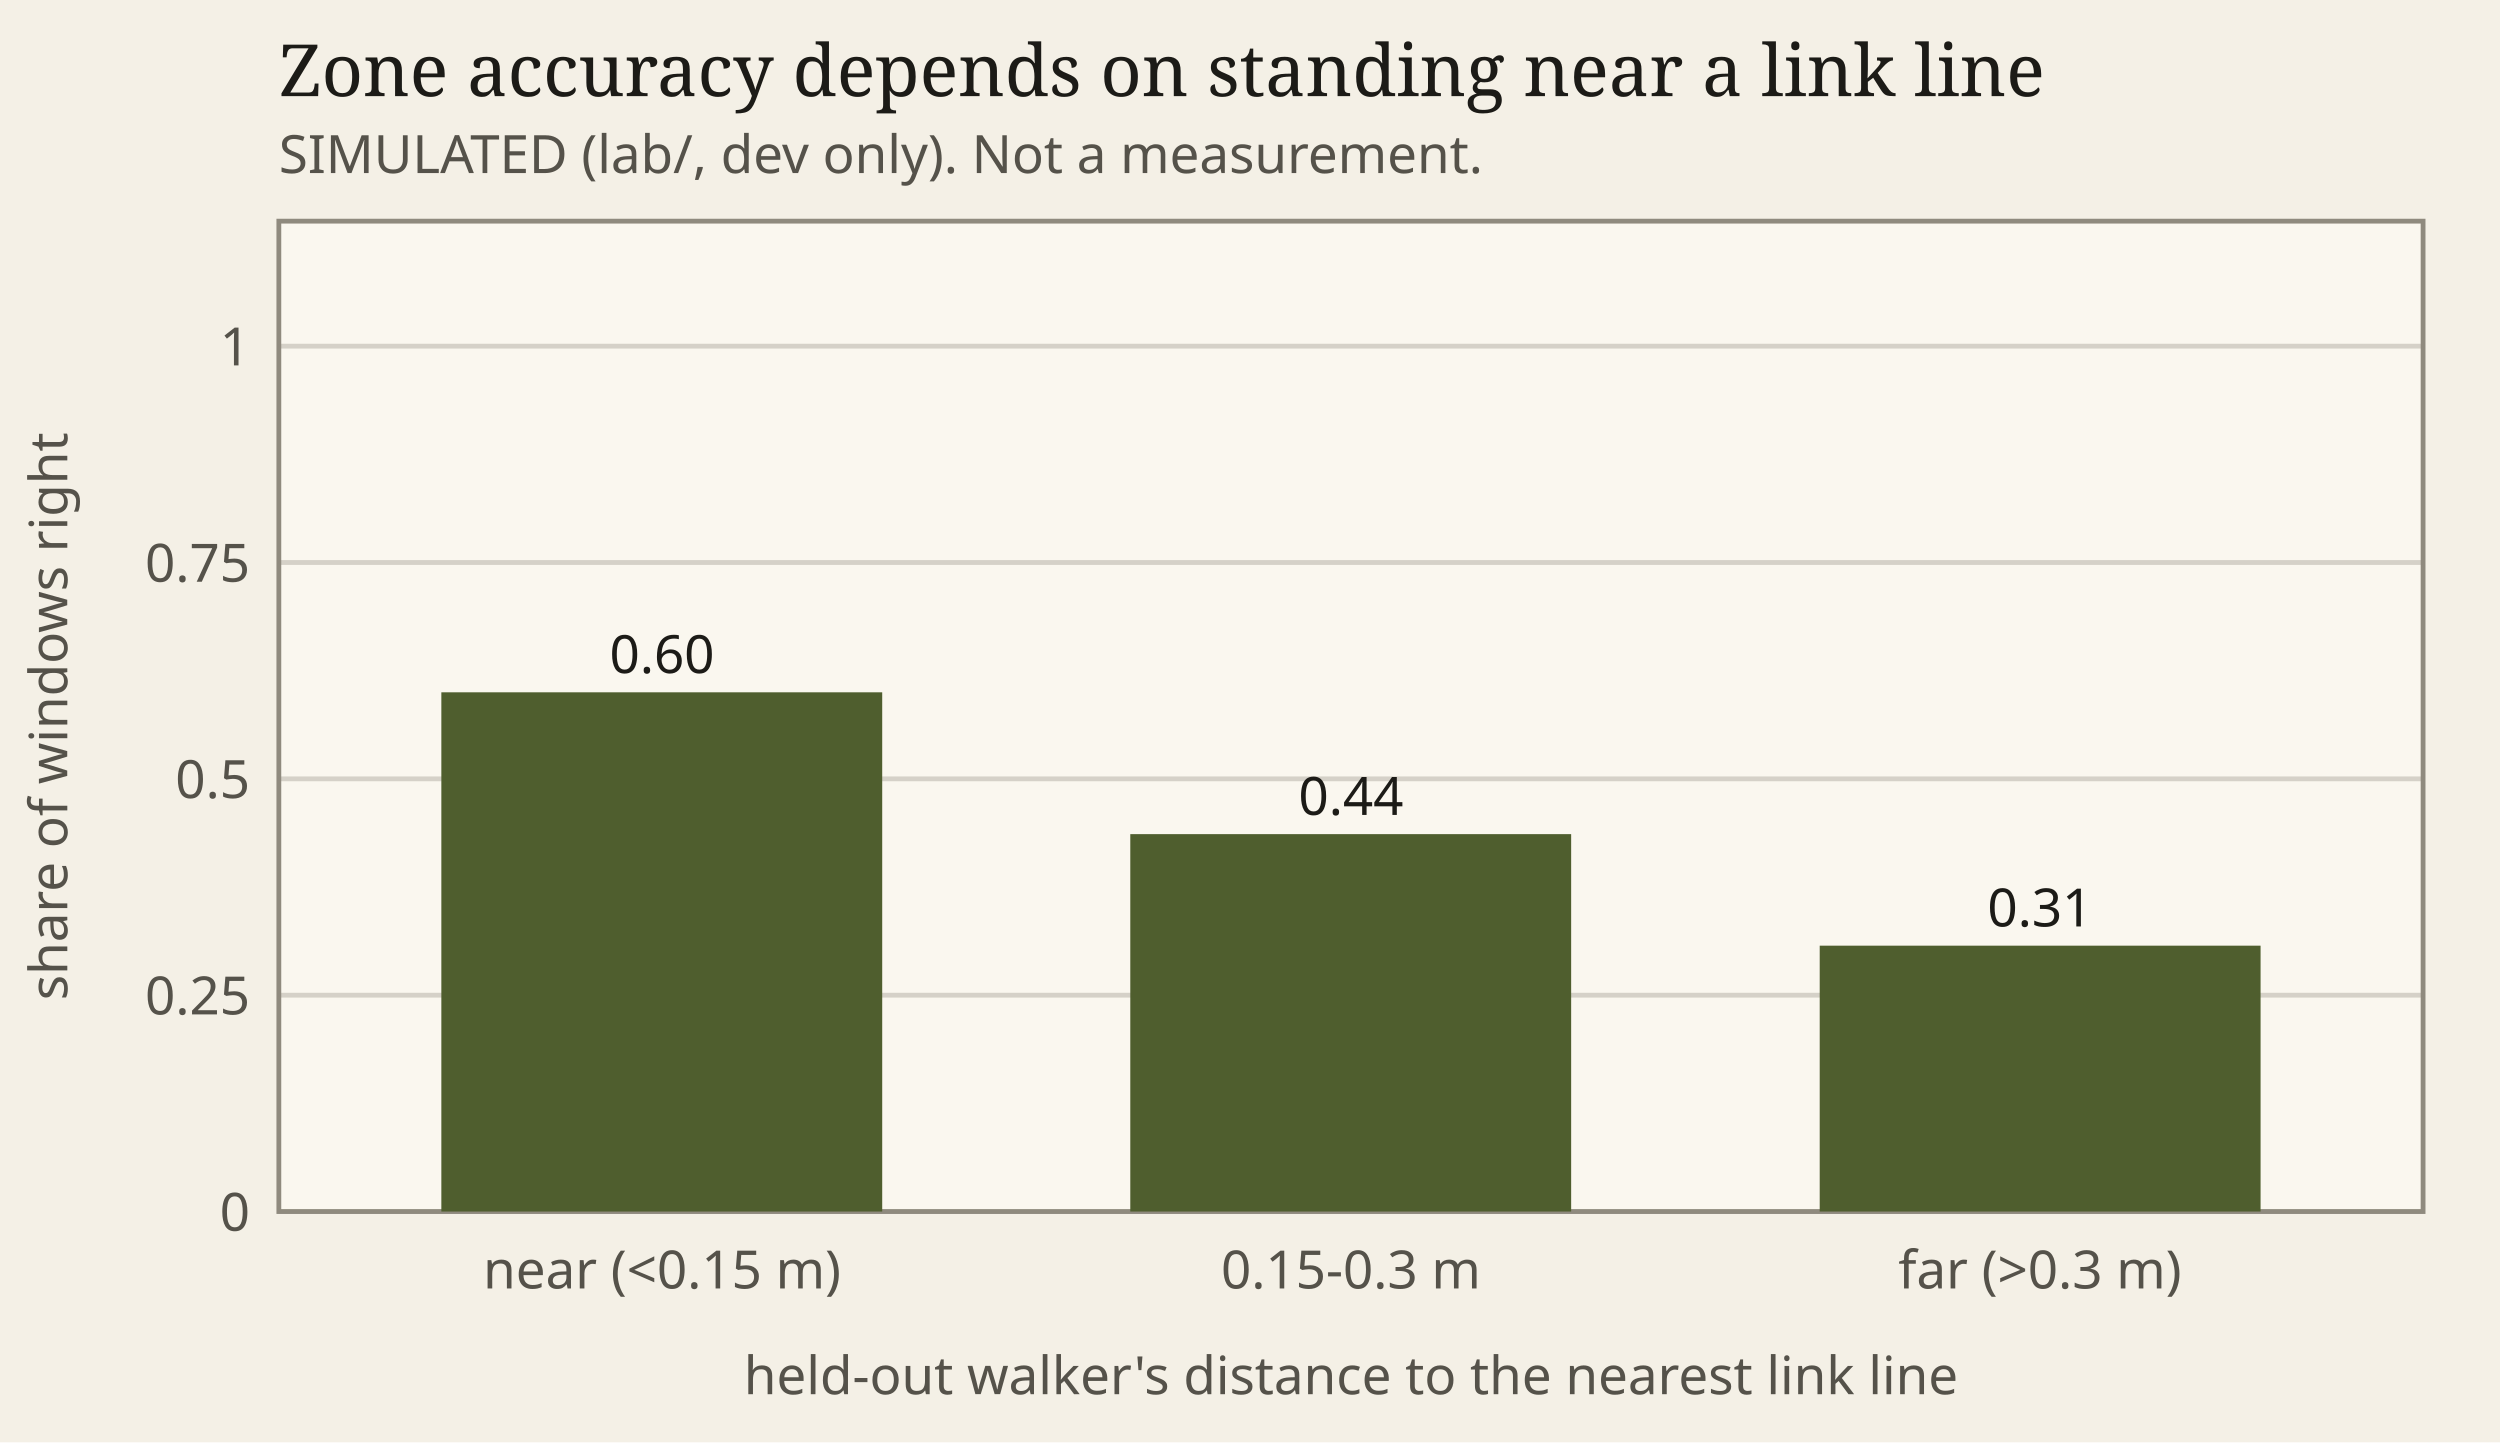
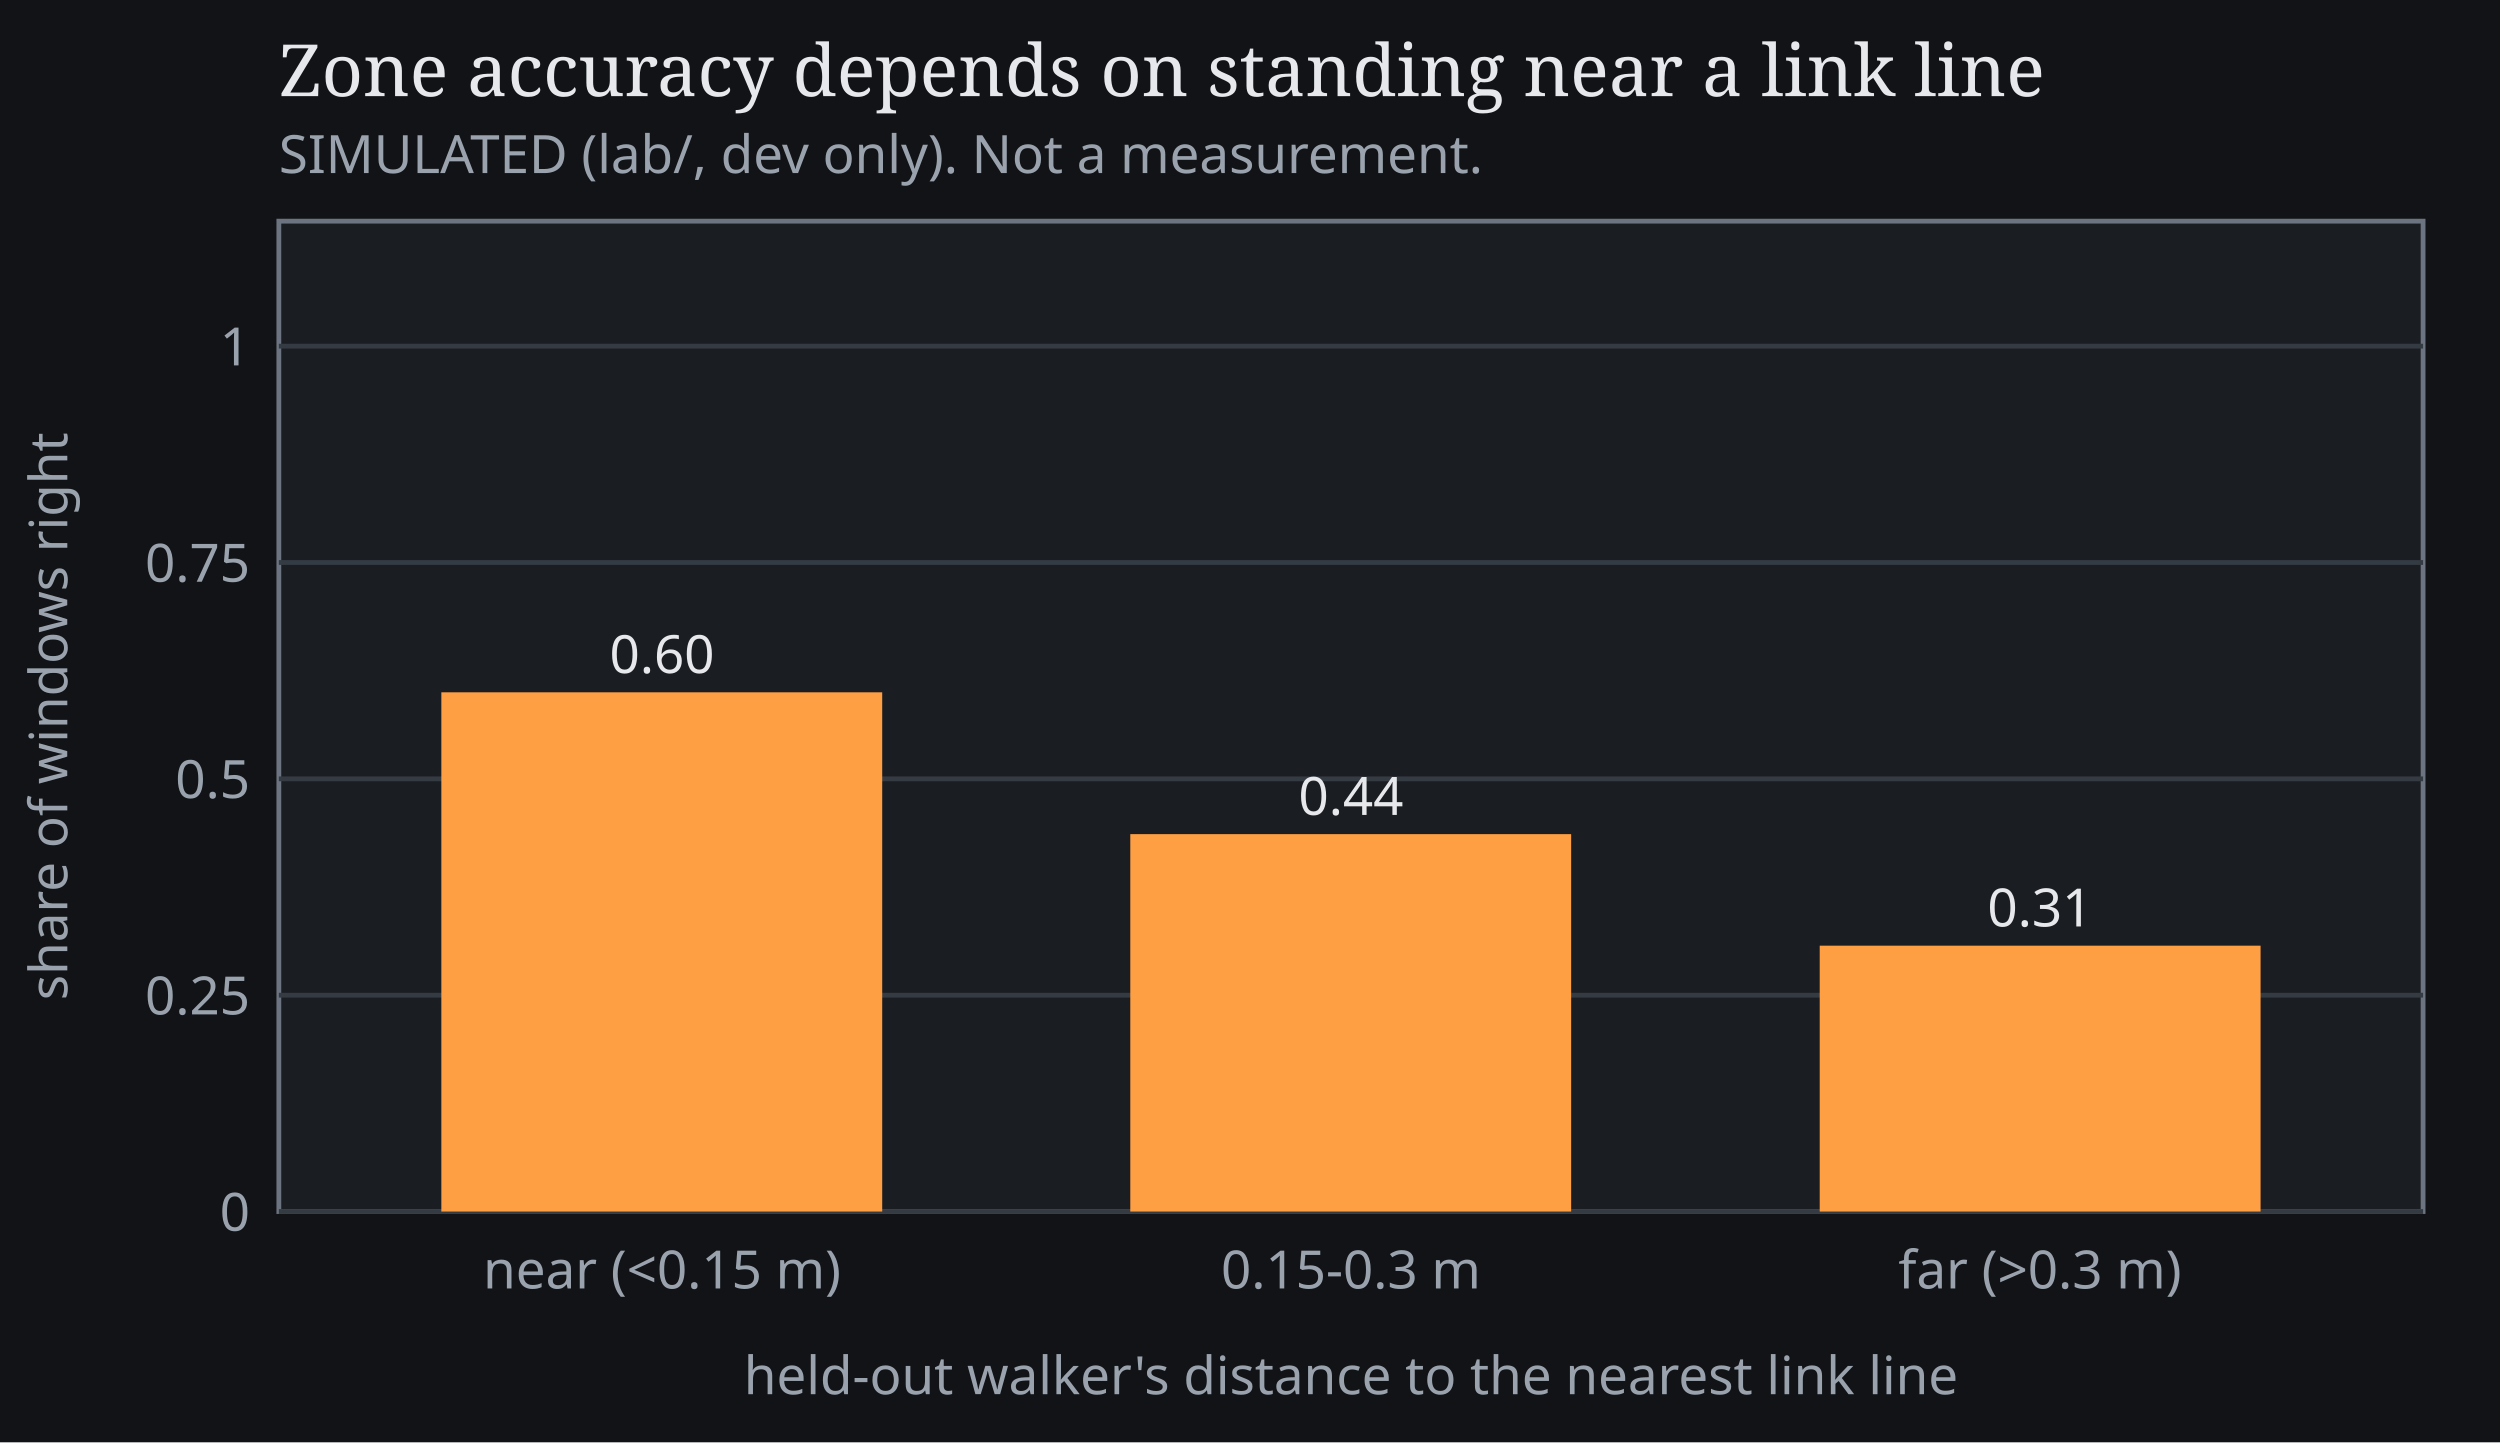
- <svg xmlns="http://www.w3.org/2000/svg" width="520" height="300" viewBox="0 0 520 300" font-family="Hanken Grotesk, sans-serif" font-size="11" fill="#1C1B17">
-   <rect width="520" height="300" fill="#F4F0E6" />
-   <rect x="58" y="46" width="446" height="206" fill="#FAF7EF" stroke="#8F8A7E" />
+ <svg xmlns="http://www.w3.org/2000/svg" width="520" height="300" viewBox="0 0 520 300" font-family="Hanken Grotesk, sans-serif" font-size="11" fill="#E6E8EB">
+   <rect width="520" height="300" fill="#111316" />
+   <rect x="58" y="46" width="446" height="206" fill="#1A1D21" stroke="#6B7480" />
  <text x="58" y="20" font-family="Newsreader, serif" font-size="15">Zone accuracy depends on standing near a link line</text>
-   <text x="58" y="36" fill="#55524A">SIMULATED (lab/, dev only). Not a measurement.</text>
-   <text x="281" y="290" text-anchor="middle" fill="#55524A">held-out walker's distance to the nearest link line</text>
-   <text transform="translate(14 149) rotate(-90)" text-anchor="middle" fill="#55524A">share of windows right</text>
-   <line x1="58" x2="504" y1="252.0" y2="252.0" stroke="#8F8A7E" stroke-opacity="0.35" />
-   <text x="52" y="256.0" text-anchor="end" fill="#55524A">0</text>
-   <line x1="58" x2="504" y1="207.0" y2="207.0" stroke="#8F8A7E" stroke-opacity="0.35" />
-   <text x="52" y="211.0" text-anchor="end" fill="#55524A">0.25</text>
-   <line x1="58" x2="504" y1="162.0" y2="162.0" stroke="#8F8A7E" stroke-opacity="0.35" />
-   <text x="52" y="166.0" text-anchor="end" fill="#55524A">0.5</text>
-   <line x1="58" x2="504" y1="117.0" y2="117.0" stroke="#8F8A7E" stroke-opacity="0.35" />
-   <text x="52" y="121.0" text-anchor="end" fill="#55524A">0.75</text>
-   <line x1="58" x2="504" y1="72.0" y2="72.0" stroke="#8F8A7E" stroke-opacity="0.35" />
-   <text x="52" y="76.0" text-anchor="end" fill="#55524A">1</text>
-   <rect x="91.8" y="144.0" width="91.7" height="108.0" fill="#4F5E2E" />
+   <text x="58" y="36" fill="#9AA3AD">SIMULATED (lab/, dev only). Not a measurement.</text>
+   <text x="281" y="290" text-anchor="middle" fill="#9AA3AD">held-out walker's distance to the nearest link line</text>
+   <text transform="translate(14 149) rotate(-90)" text-anchor="middle" fill="#9AA3AD">share of windows right</text>
+   <line x1="58" x2="504" y1="252.0" y2="252.0" stroke="#353B43" />
+   <text x="52" y="256.0" text-anchor="end" fill="#9AA3AD">0</text>
+   <line x1="58" x2="504" y1="207.0" y2="207.0" stroke="#353B43" />
+   <text x="52" y="211.0" text-anchor="end" fill="#9AA3AD">0.25</text>
+   <line x1="58" x2="504" y1="162.0" y2="162.0" stroke="#353B43" />
+   <text x="52" y="166.0" text-anchor="end" fill="#9AA3AD">0.5</text>
+   <line x1="58" x2="504" y1="117.0" y2="117.0" stroke="#353B43" />
+   <text x="52" y="121.0" text-anchor="end" fill="#9AA3AD">0.75</text>
+   <line x1="58" x2="504" y1="72.0" y2="72.0" stroke="#353B43" />
+   <text x="52" y="76.0" text-anchor="end" fill="#9AA3AD">1</text>
+   <rect x="91.8" y="144.0" width="91.7" height="108.0" fill="#FF9F43" />
  <text x="137.7" y="140.0" text-anchor="middle">0.60</text>
-   <text x="137.7" y="268" text-anchor="middle" fill="#55524A">near (&lt;0.15 m)</text>
-   <rect x="235.1" y="173.5" width="91.7" height="78.5" fill="#4F5E2E" />
+   <text x="137.7" y="268" text-anchor="middle" fill="#9AA3AD">near (&lt;0.15 m)</text>
+   <rect x="235.1" y="173.5" width="91.7" height="78.5" fill="#FF9F43" />
  <text x="281.0" y="169.5" text-anchor="middle">0.44</text>
-   <text x="281.0" y="268" text-anchor="middle" fill="#55524A">0.15-0.3 m</text>
-   <rect x="378.5" y="196.7" width="91.7" height="55.3" fill="#4F5E2E" />
+   <text x="281.0" y="268" text-anchor="middle" fill="#9AA3AD">0.15-0.3 m</text>
+   <rect x="378.5" y="196.7" width="91.7" height="55.3" fill="#FF9F43" />
  <text x="424.3" y="192.7" text-anchor="middle">0.31</text>
-   <text x="424.3" y="268" text-anchor="middle" fill="#55524A">far (&gt;0.3 m)</text>
+   <text x="424.3" y="268" text-anchor="middle" fill="#9AA3AD">far (&gt;0.3 m)</text>
</svg>
